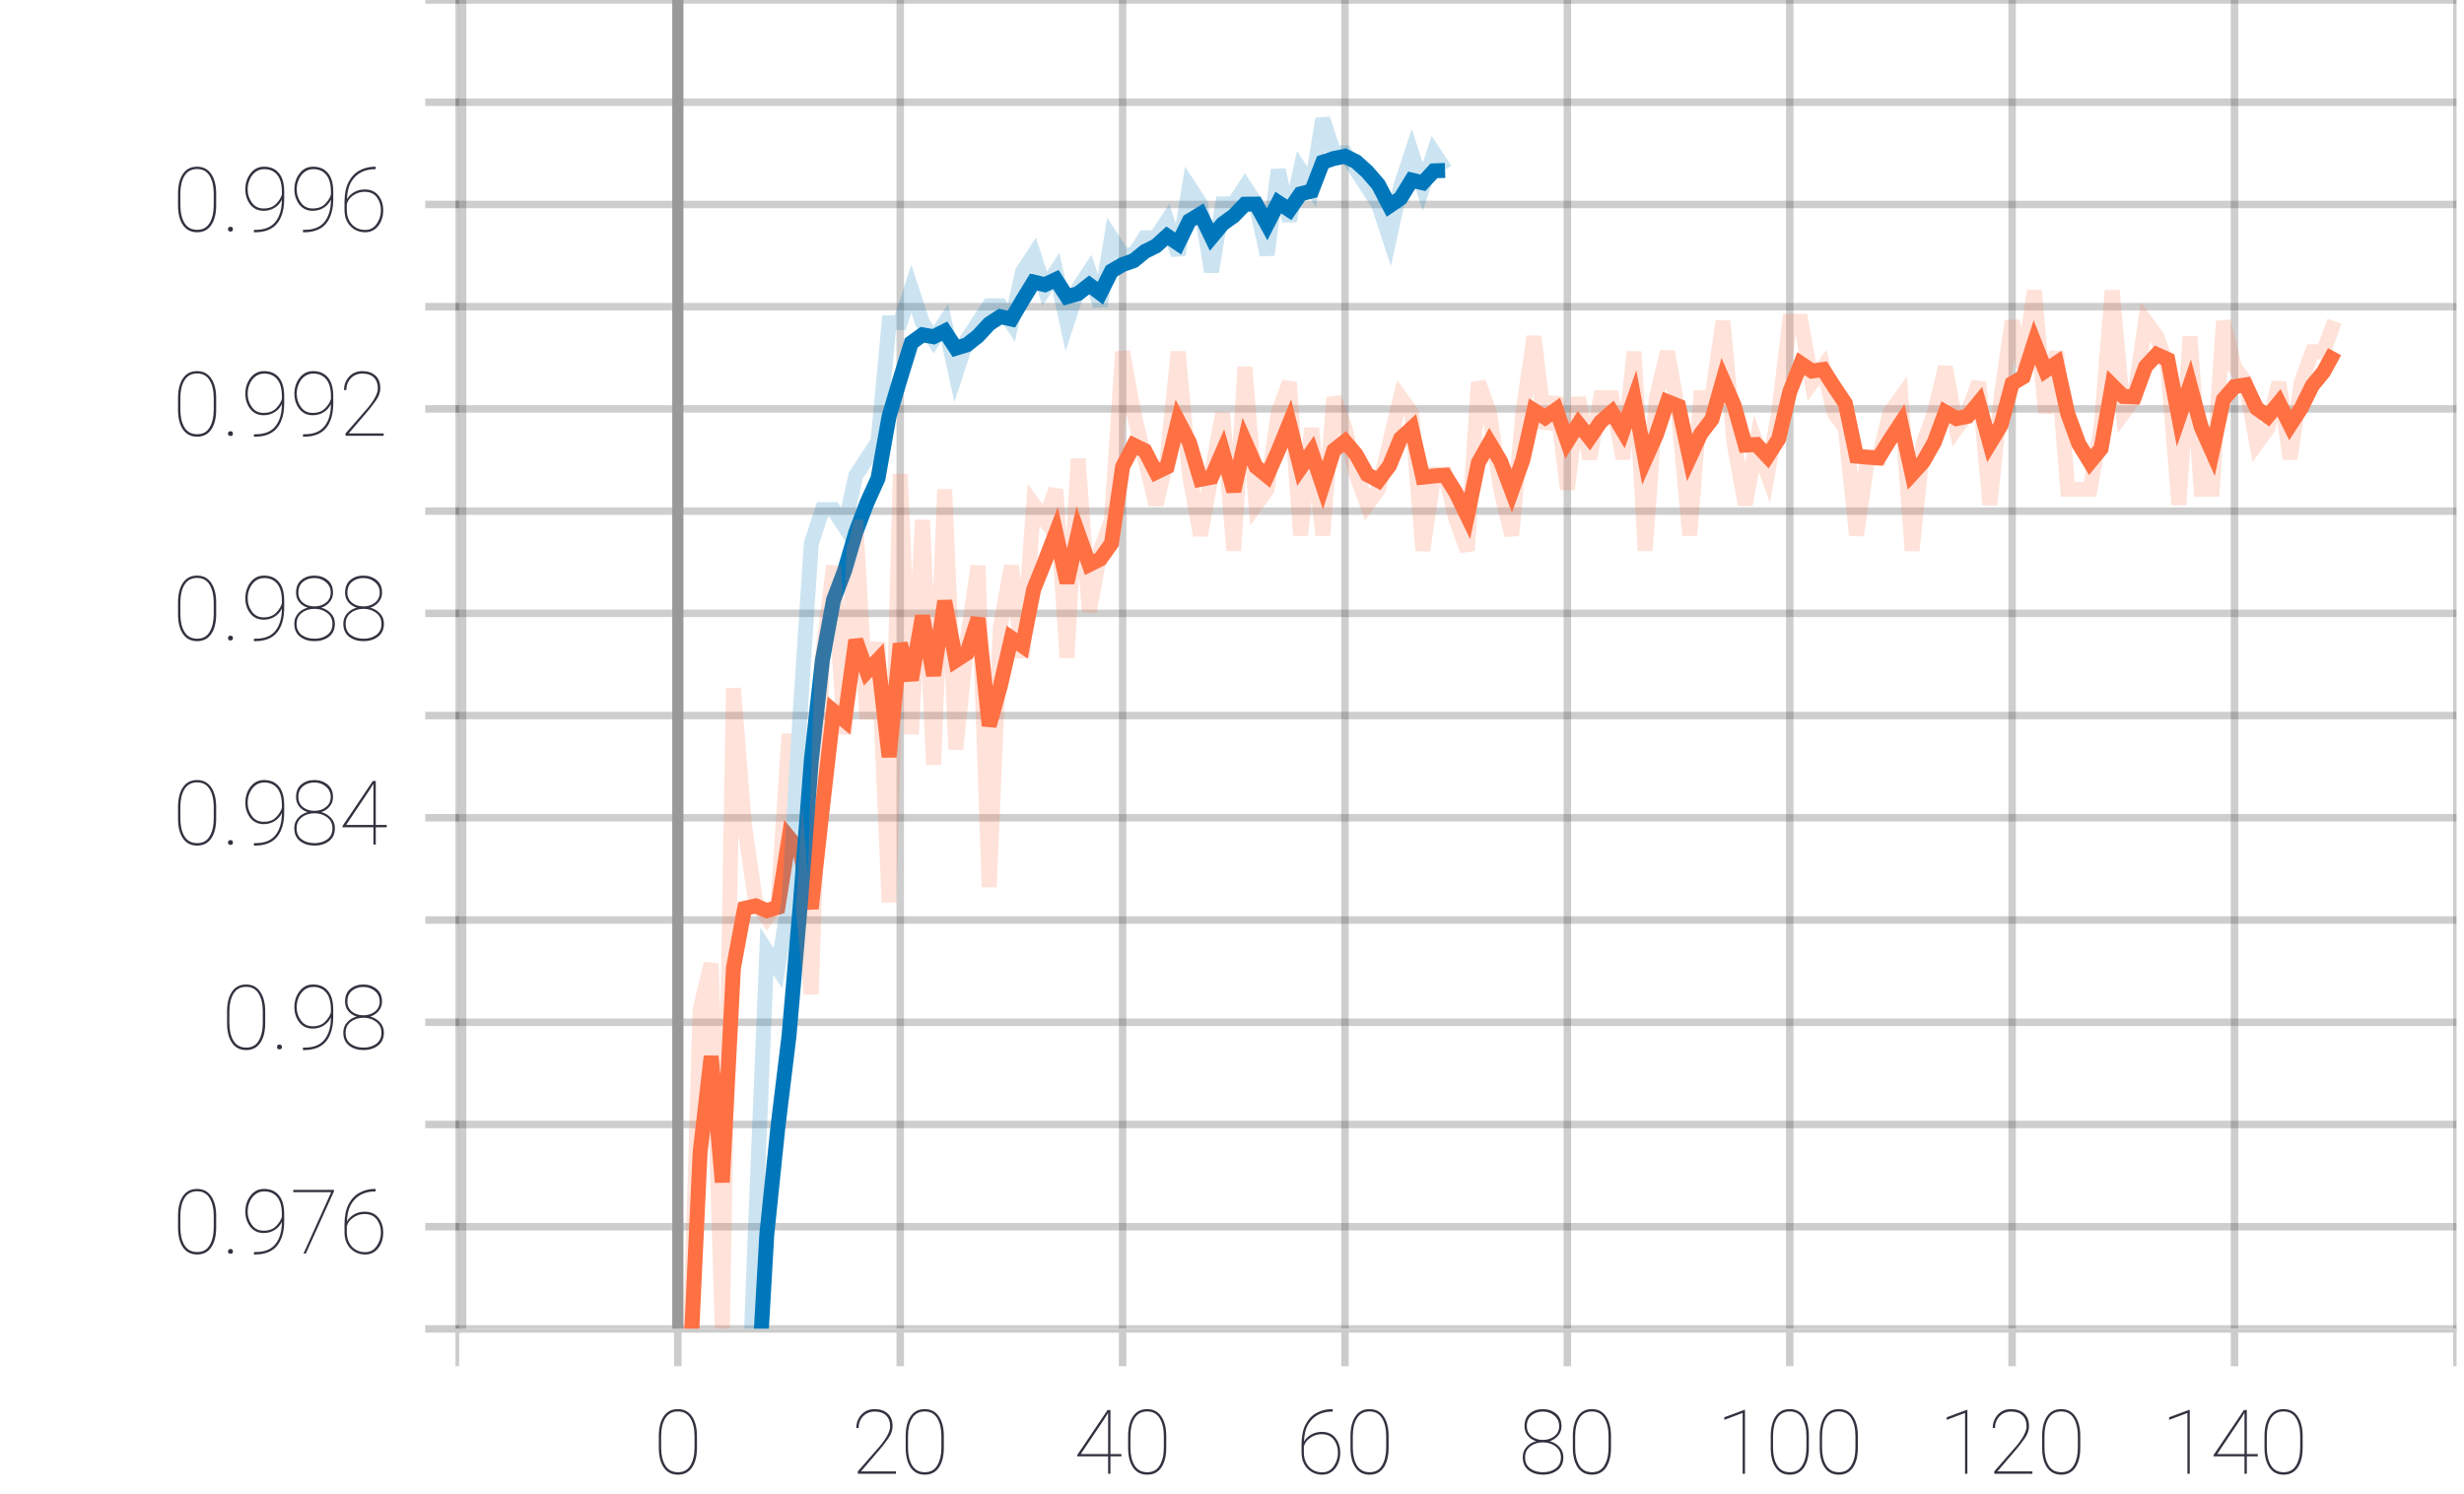
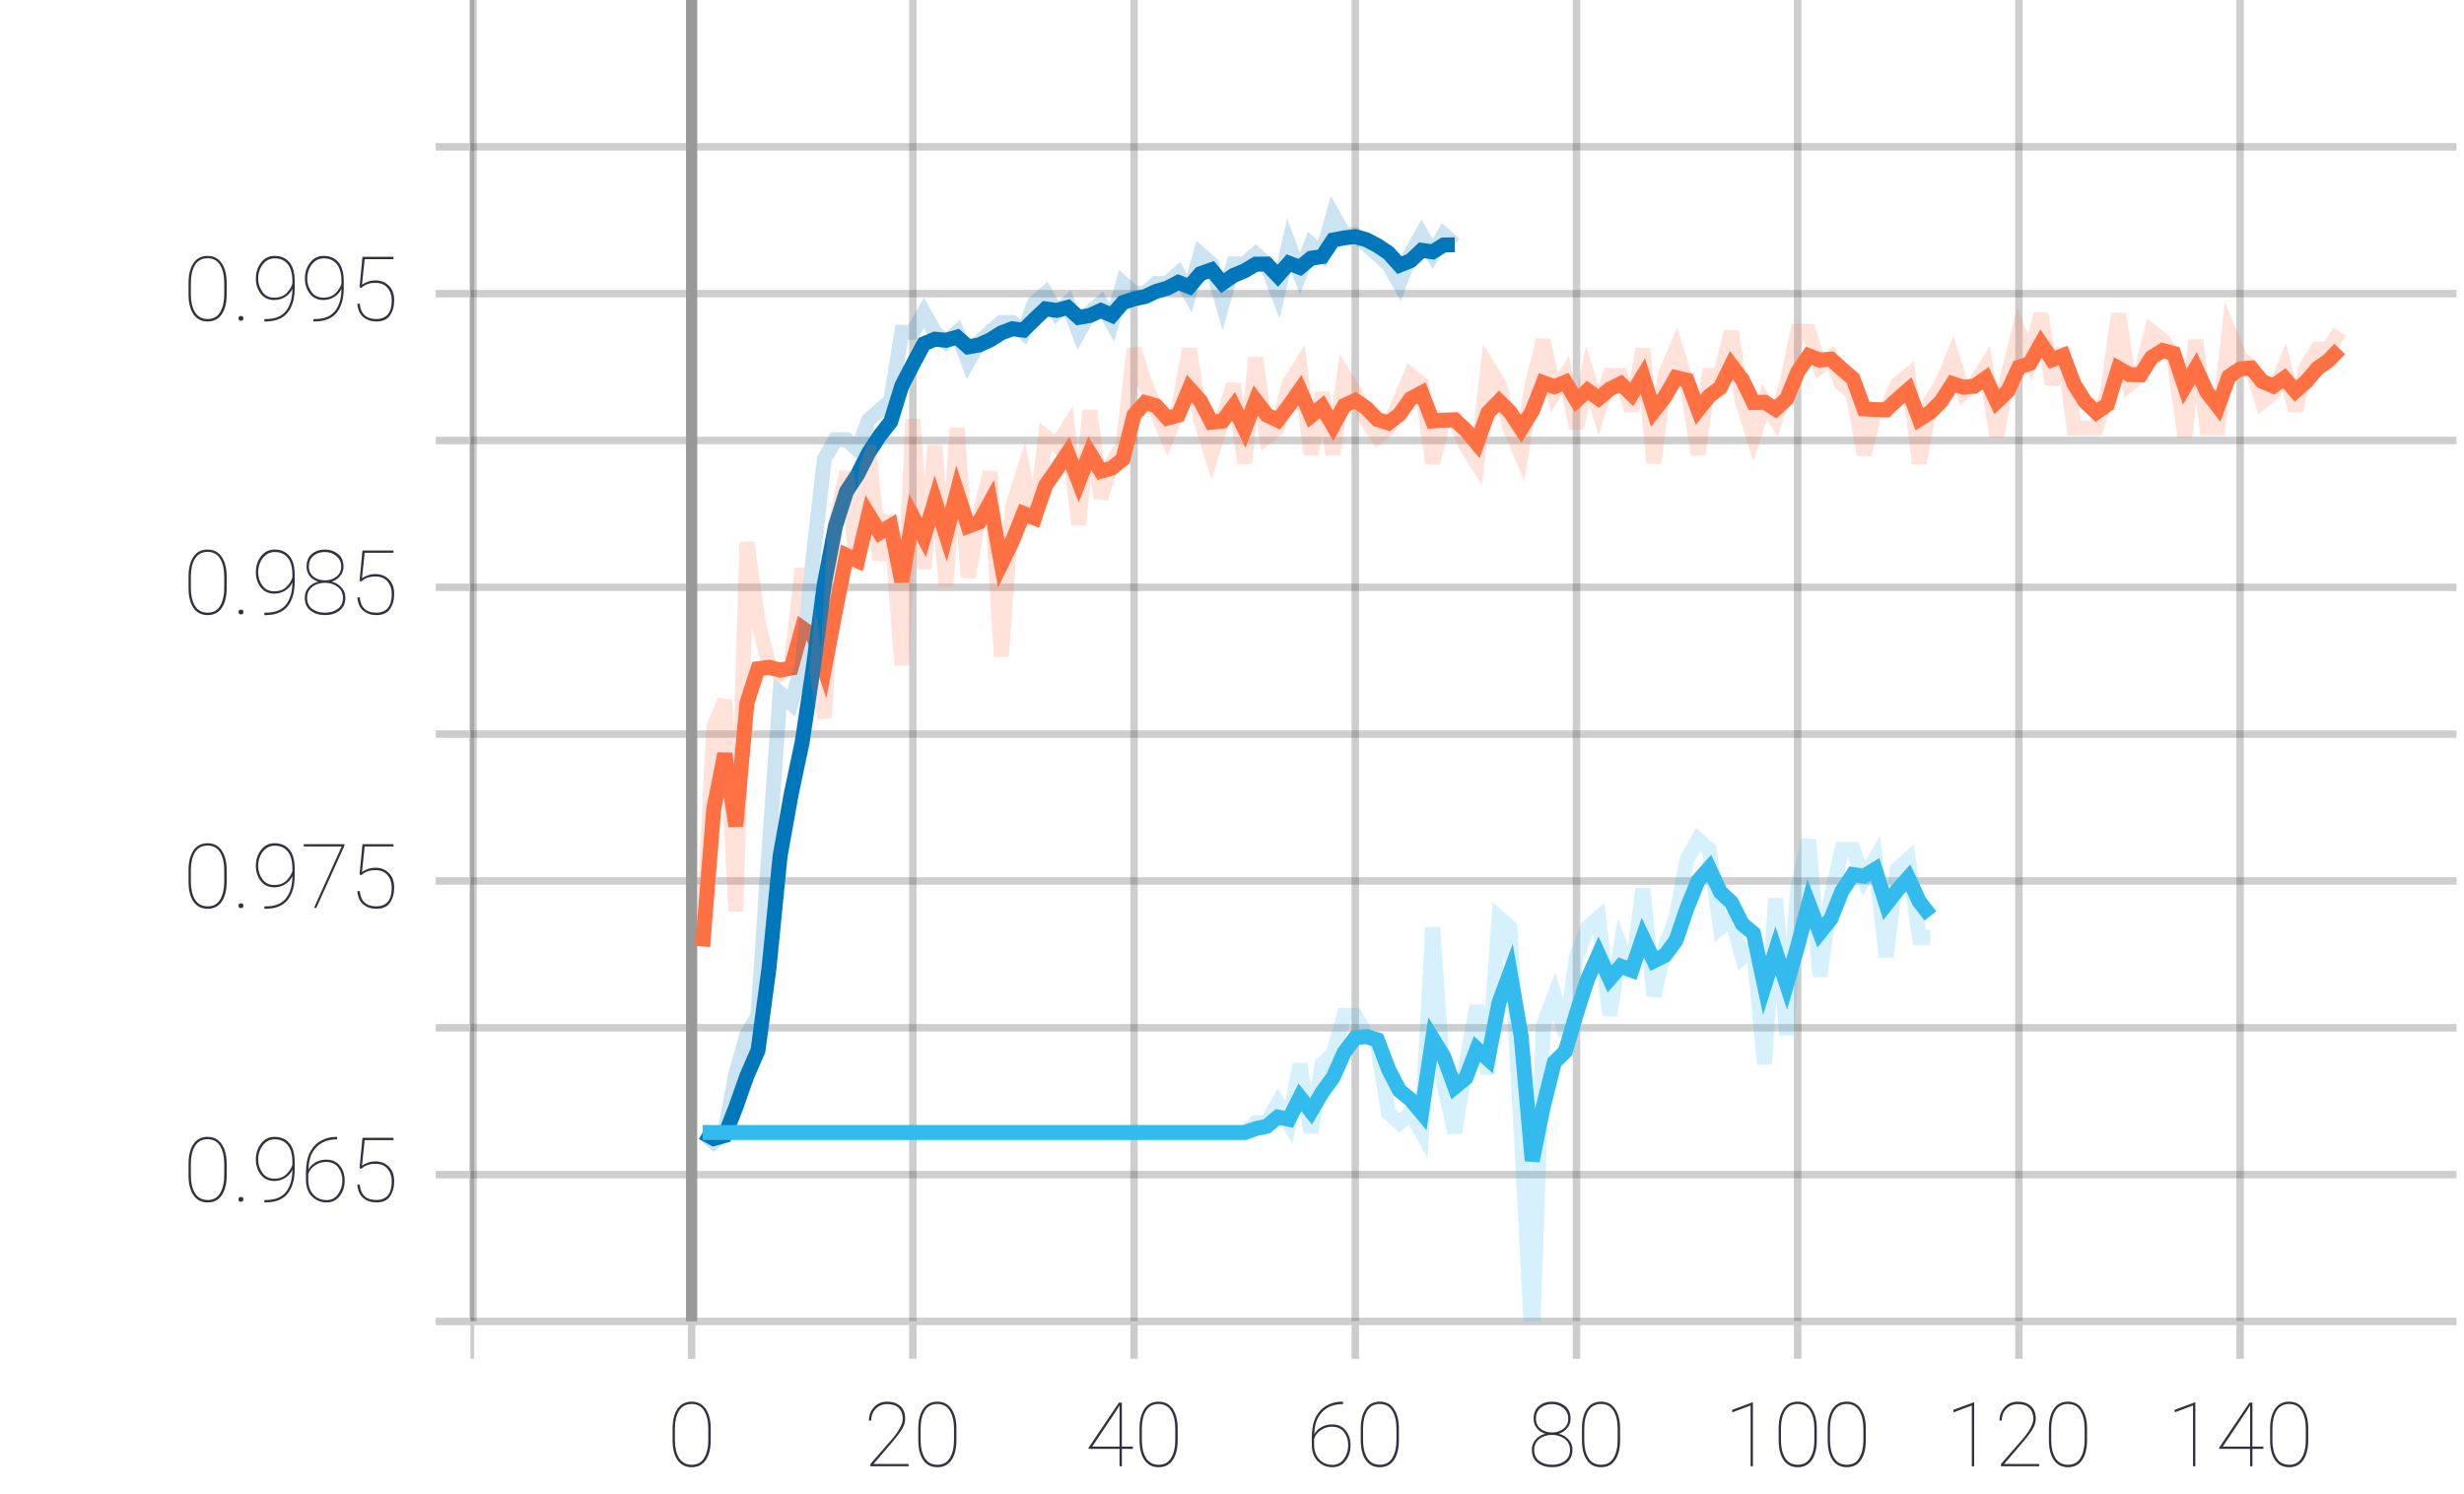
<svg xmlns="http://www.w3.org/2000/svg" viewBox="0 0 330 200">
  <g>
    <g>
      <g>
        <g>
          <g>
-             <line x1="61.953" y1="178" x2="56.953" y2="178" style="visibility: inherit;" fill="rgb(0, 0, 0)" stroke="rgb(204, 204, 204)" stroke-width="1px" />
-             <line x1="61.953" y1="164.308" x2="56.953" y2="164.308" style="visibility: inherit;" fill="rgb(0, 0, 0)" stroke="rgb(204, 204, 204)" stroke-width="1px" />
-             <line x1="61.953" y1="150.615" x2="56.953" y2="150.615" style="visibility: inherit;" fill="rgb(0, 0, 0)" stroke="rgb(204, 204, 204)" stroke-width="1px" />
-             <line x1="61.953" y1="136.923" x2="56.953" y2="136.923" style="visibility: inherit;" fill="rgb(0, 0, 0)" stroke="rgb(204, 204, 204)" stroke-width="1px" />
-             <line x1="61.953" y1="123.231" x2="56.953" y2="123.231" style="visibility: inherit;" fill="rgb(0, 0, 0)" stroke="rgb(204, 204, 204)" stroke-width="1px" />
-             <line x1="61.953" y1="109.538" x2="56.953" y2="109.538" style="visibility: inherit;" fill="rgb(0, 0, 0)" stroke="rgb(204, 204, 204)" stroke-width="1px" />
-             <line x1="61.953" y1="95.846" x2="56.953" y2="95.846" style="visibility: inherit;" fill="rgb(0, 0, 0)" stroke="rgb(204, 204, 204)" stroke-width="1px" />
-             <line x1="61.953" y1="82.154" x2="56.953" y2="82.154" style="visibility: inherit;" fill="rgb(0, 0, 0)" stroke="rgb(204, 204, 204)" stroke-width="1px" />
-             <line x1="61.953" y1="68.462" x2="56.953" y2="68.462" style="visibility: inherit;" fill="rgb(0, 0, 0)" stroke="rgb(204, 204, 204)" stroke-width="1px" />
-             <line x1="61.953" y1="54.769" x2="56.953" y2="54.769" style="visibility: inherit;" fill="rgb(0, 0, 0)" stroke="rgb(204, 204, 204)" stroke-width="1px" />
-             <line x1="61.953" y1="41.077" x2="56.953" y2="41.077" style="visibility: inherit;" fill="rgb(0, 0, 0)" stroke="rgb(204, 204, 204)" stroke-width="1px" />
-             <line x1="61.953" y1="27.385" x2="56.953" y2="27.385" style="visibility: inherit;" fill="rgb(0, 0, 0)" stroke="rgb(204, 204, 204)" stroke-width="1px" />
-             <line x1="61.953" y1="13.692" x2="56.953" y2="13.692" style="visibility: inherit;" fill="rgb(0, 0, 0)" stroke="rgb(204, 204, 204)" stroke-width="1px" />
-             <line x1="61.953" y1="0" x2="56.953" y2="0" style="visibility: inherit;" fill="rgb(0, 0, 0)" stroke="rgb(204, 204, 204)" stroke-width="1px" />
+             <line x1="63.359" y1="177" x2="58.359" y2="177" style="visibility: inherit;" fill="rgb(0, 0, 0)" stroke="rgb(204, 204, 204)" stroke-width="1px" />
+             <line x1="63.359" y1="157.333" x2="58.359" y2="157.333" style="visibility: inherit;" fill="rgb(0, 0, 0)" stroke="rgb(204, 204, 204)" stroke-width="1px" />
+             <line x1="63.359" y1="137.667" x2="58.359" y2="137.667" style="visibility: inherit;" fill="rgb(0, 0, 0)" stroke="rgb(204, 204, 204)" stroke-width="1px" />
+             <line x1="63.359" y1="118" x2="58.359" y2="118" style="visibility: inherit;" fill="rgb(0, 0, 0)" stroke="rgb(204, 204, 204)" stroke-width="1px" />
+             <line x1="63.359" y1="98.333" x2="58.359" y2="98.333" style="visibility: inherit;" fill="rgb(0, 0, 0)" stroke="rgb(204, 204, 204)" stroke-width="1px" />
+             <line x1="63.359" y1="78.667" x2="58.359" y2="78.667" style="visibility: inherit;" fill="rgb(0, 0, 0)" stroke="rgb(204, 204, 204)" stroke-width="1px" />
+             <line x1="63.359" y1="59" x2="58.359" y2="59" style="visibility: inherit;" fill="rgb(0, 0, 0)" stroke="rgb(204, 204, 204)" stroke-width="1px" />
+             <line x1="63.359" y1="39.333" x2="58.359" y2="39.333" style="visibility: inherit;" fill="rgb(0, 0, 0)" stroke="rgb(204, 204, 204)" stroke-width="1px" />
+             <line x1="63.359" y1="19.667" x2="58.359" y2="19.667" style="visibility: inherit;" fill="rgb(0, 0, 0)" stroke="rgb(204, 204, 204)" stroke-width="1px" />
          </g>
-           <g transform="translate(51.95312, 0)">
-             <text x="0" y="178" dx="0em" dy="0.3em" style="text-anchor: end; visibility: hidden; font-family: Roboto, sans-serif; font-size: 12px; font-weight: 200;" fill="rgb(50, 49, 63)" stroke="none" stroke-width="1px">0.974</text>
-             <text x="0" y="164.308" dx="0em" dy="0.3em" style="text-anchor: end; visibility: inherit; font-family: Roboto, sans-serif; font-size: 12px; font-weight: 200;" fill="rgb(50, 49, 63)" stroke="none" stroke-width="1px">0.976</text>
-             <text x="0" y="150.615" dx="0em" dy="0.3em" style="text-anchor: end; visibility: hidden; font-family: Roboto, sans-serif; font-size: 12px; font-weight: 200;" fill="rgb(50, 49, 63)" stroke="none" stroke-width="1px">0.978</text>
-             <text x="0" y="136.923" dx="0em" dy="0.3em" style="text-anchor: end; visibility: inherit; font-family: Roboto, sans-serif; font-size: 12px; font-weight: 200;" fill="rgb(50, 49, 63)" stroke="none" stroke-width="1px">0.98</text>
-             <text x="0" y="123.231" dx="0em" dy="0.3em" style="text-anchor: end; visibility: hidden; font-family: Roboto, sans-serif; font-size: 12px; font-weight: 200;" fill="rgb(50, 49, 63)" stroke="none" stroke-width="1px">0.982</text>
-             <text x="0" y="109.538" dx="0em" dy="0.3em" style="text-anchor: end; visibility: inherit; font-family: Roboto, sans-serif; font-size: 12px; font-weight: 200;" fill="rgb(50, 49, 63)" stroke="none" stroke-width="1px">0.984</text>
-             <text x="0" y="95.846" dx="0em" dy="0.3em" style="text-anchor: end; visibility: hidden; font-family: Roboto, sans-serif; font-size: 12px; font-weight: 200;" fill="rgb(50, 49, 63)" stroke="none" stroke-width="1px">0.986</text>
-             <text x="0" y="82.154" dx="0em" dy="0.3em" style="text-anchor: end; visibility: inherit; font-family: Roboto, sans-serif; font-size: 12px; font-weight: 200;" fill="rgb(50, 49, 63)" stroke="none" stroke-width="1px">0.988</text>
-             <text x="0" y="68.462" dx="0em" dy="0.3em" style="text-anchor: end; visibility: hidden; font-family: Roboto, sans-serif; font-size: 12px; font-weight: 200;" fill="rgb(50, 49, 63)" stroke="none" stroke-width="1px">0.99</text>
-             <text x="0" y="54.769" dx="0em" dy="0.3em" style="text-anchor: end; visibility: inherit; font-family: Roboto, sans-serif; font-size: 12px; font-weight: 200;" fill="rgb(50, 49, 63)" stroke="none" stroke-width="1px">0.992</text>
-             <text x="0" y="41.077" dx="0em" dy="0.3em" style="text-anchor: end; visibility: hidden; font-family: Roboto, sans-serif; font-size: 12px; font-weight: 200;" fill="rgb(50, 49, 63)" stroke="none" stroke-width="1px">0.994</text>
-             <text x="0" y="27.385" dx="0em" dy="0.3em" style="text-anchor: end; visibility: inherit; font-family: Roboto, sans-serif; font-size: 12px; font-weight: 200;" fill="rgb(50, 49, 63)" stroke="none" stroke-width="1px">0.996</text>
-             <text x="0" y="13.692" dx="0em" dy="0.3em" style="text-anchor: end; visibility: hidden; font-family: Roboto, sans-serif; font-size: 12px; font-weight: 200;" fill="rgb(50, 49, 63)" stroke="none" stroke-width="1px">0.998</text>
-             <text x="0" y="0" dx="0em" dy="0.3em" style="text-anchor: end; visibility: hidden; font-family: Roboto, sans-serif; font-size: 12px; font-weight: 200;" fill="rgb(50, 49, 63)" stroke="none" stroke-width="1px">1</text>
+           <g transform="translate(53.35938, 0)">
+             <text x="0" y="177" dx="0em" dy="0.3em" style="text-anchor: end; visibility: hidden; font-family: Roboto, sans-serif; font-size: 12px; font-weight: 200;" fill="rgb(50, 49, 63)" stroke="none" stroke-width="1px">0.96</text>
+             <text x="0" y="157.333" dx="0em" dy="0.3em" style="text-anchor: end; visibility: inherit; font-family: Roboto, sans-serif; font-size: 12px; font-weight: 200;" fill="rgb(50, 49, 63)" stroke="none" stroke-width="1px">0.965</text>
+             <text x="0" y="137.667" dx="0em" dy="0.3em" style="text-anchor: end; visibility: hidden; font-family: Roboto, sans-serif; font-size: 12px; font-weight: 200;" fill="rgb(50, 49, 63)" stroke="none" stroke-width="1px">0.97</text>
+             <text x="0" y="118" dx="0em" dy="0.3em" style="text-anchor: end; visibility: inherit; font-family: Roboto, sans-serif; font-size: 12px; font-weight: 200;" fill="rgb(50, 49, 63)" stroke="none" stroke-width="1px">0.975</text>
+             <text x="0" y="98.333" dx="0em" dy="0.3em" style="text-anchor: end; visibility: hidden; font-family: Roboto, sans-serif; font-size: 12px; font-weight: 200;" fill="rgb(50, 49, 63)" stroke="none" stroke-width="1px">0.98</text>
+             <text x="0" y="78.667" dx="0em" dy="0.3em" style="text-anchor: end; visibility: inherit; font-family: Roboto, sans-serif; font-size: 12px; font-weight: 200;" fill="rgb(50, 49, 63)" stroke="none" stroke-width="1px">0.985</text>
+             <text x="0" y="59" dx="0em" dy="0.3em" style="text-anchor: end; visibility: hidden; font-family: Roboto, sans-serif; font-size: 12px; font-weight: 200;" fill="rgb(50, 49, 63)" stroke="none" stroke-width="1px">0.99</text>
+             <text x="0" y="39.333" dx="0em" dy="0.3em" style="text-anchor: end; visibility: inherit; font-family: Roboto, sans-serif; font-size: 12px; font-weight: 200;" fill="rgb(50, 49, 63)" stroke="none" stroke-width="1px">0.995</text>
+             <text x="0" y="19.667" dx="0em" dy="0.3em" style="text-anchor: end; visibility: hidden; font-family: Roboto, sans-serif; font-size: 12px; font-weight: 200;" fill="rgb(50, 49, 63)" stroke="none" stroke-width="1px">1</text>
          </g>
-           <line x1="61.953" y1="0" x2="61.953" y2="178" fill="rgb(0, 0, 0)" stroke="rgb(204, 204, 204)" stroke-width="1px" />
+           <line x1="63.359" y1="0" x2="63.359" y2="177" fill="rgb(0, 0, 0)" stroke="rgb(204, 204, 204)" stroke-width="1px" />
        </g>
      </g>
-       <g transform="translate(61, 0)" clip-path="url(#clip_0)">
+       <g transform="translate(63, 0)" clip-path="url(#clip_0)">
        <clipPath id="clip_0">
-           <rect width="268" height="178" />
+           <rect width="266" height="177" />
        </clipPath>
        <g>
          <g>
            <g>
-               <line x1="0" y1="0" x2="0" y2="178" fill="rgb(0, 0, 0)" stroke="rgb(60, 60, 60)" stroke-width="1px" opacity="0.25" />
-               <line x1="29.783" y1="0" x2="29.783" y2="178" fill="rgb(0, 0, 0)" stroke="rgb(60, 60, 60)" stroke-width="1px" opacity="0.25" />
-               <line x1="59.566" y1="0" x2="59.566" y2="178" fill="rgb(0, 0, 0)" stroke="rgb(60, 60, 60)" stroke-width="1px" opacity="0.25" />
-               <line x1="89.349" y1="0" x2="89.349" y2="178" fill="rgb(0, 0, 0)" stroke="rgb(60, 60, 60)" stroke-width="1px" opacity="0.25" />
-               <line x1="119.132" y1="0" x2="119.132" y2="178" fill="rgb(0, 0, 0)" stroke="rgb(60, 60, 60)" stroke-width="1px" opacity="0.25" />
-               <line x1="148.915" y1="0" x2="148.915" y2="178" fill="rgb(0, 0, 0)" stroke="rgb(60, 60, 60)" stroke-width="1px" opacity="0.25" />
-               <line x1="178.698" y1="0" x2="178.698" y2="178" fill="rgb(0, 0, 0)" stroke="rgb(60, 60, 60)" stroke-width="1px" opacity="0.25" />
-               <line x1="208.481" y1="0" x2="208.481" y2="178" fill="rgb(0, 0, 0)" stroke="rgb(60, 60, 60)" stroke-width="1px" opacity="0.25" />
-               <line x1="238.264" y1="0" x2="238.264" y2="178" fill="rgb(0, 0, 0)" stroke="rgb(60, 60, 60)" stroke-width="1px" opacity="0.25" />
-               <line x1="268.047" y1="0" x2="268.047" y2="178" fill="rgb(0, 0, 0)" stroke="rgb(60, 60, 60)" stroke-width="1px" opacity="0.25" />
+               <line x1="0" y1="0" x2="0" y2="177" fill="rgb(0, 0, 0)" stroke="rgb(60, 60, 60)" stroke-width="1px" opacity="0.25" />
+               <line x1="29.627" y1="0" x2="29.627" y2="177" fill="rgb(0, 0, 0)" stroke="rgb(60, 60, 60)" stroke-width="1px" opacity="0.25" />
+               <line x1="59.253" y1="0" x2="59.253" y2="177" fill="rgb(0, 0, 0)" stroke="rgb(60, 60, 60)" stroke-width="1px" opacity="0.25" />
+               <line x1="88.88" y1="0" x2="88.88" y2="177" fill="rgb(0, 0, 0)" stroke="rgb(60, 60, 60)" stroke-width="1px" opacity="0.25" />
+               <line x1="118.507" y1="0" x2="118.507" y2="177" fill="rgb(0, 0, 0)" stroke="rgb(60, 60, 60)" stroke-width="1px" opacity="0.25" />
+               <line x1="148.134" y1="0" x2="148.134" y2="177" fill="rgb(0, 0, 0)" stroke="rgb(60, 60, 60)" stroke-width="1px" opacity="0.25" />
+               <line x1="177.76" y1="0" x2="177.76" y2="177" fill="rgb(0, 0, 0)" stroke="rgb(60, 60, 60)" stroke-width="1px" opacity="0.25" />
+               <line x1="207.387" y1="0" x2="207.387" y2="177" fill="rgb(0, 0, 0)" stroke="rgb(60, 60, 60)" stroke-width="1px" opacity="0.25" />
+               <line x1="237.014" y1="0" x2="237.014" y2="177" fill="rgb(0, 0, 0)" stroke="rgb(60, 60, 60)" stroke-width="1px" opacity="0.25" />
+               <line x1="266.641" y1="0" x2="266.641" y2="177" fill="rgb(0, 0, 0)" stroke="rgb(60, 60, 60)" stroke-width="1px" opacity="0.25" />
            </g>
            <g>
-               <line x1="0" y1="178" x2="268.047" y2="178" fill="rgb(0, 0, 0)" stroke="rgb(60, 60, 60)" stroke-width="1px" opacity="0.25" />
-               <line x1="0" y1="164.308" x2="268.047" y2="164.308" fill="rgb(0, 0, 0)" stroke="rgb(60, 60, 60)" stroke-width="1px" opacity="0.25" />
-               <line x1="0" y1="150.615" x2="268.047" y2="150.615" fill="rgb(0, 0, 0)" stroke="rgb(60, 60, 60)" stroke-width="1px" opacity="0.25" />
-               <line x1="0" y1="136.923" x2="268.047" y2="136.923" fill="rgb(0, 0, 0)" stroke="rgb(60, 60, 60)" stroke-width="1px" opacity="0.25" />
-               <line x1="0" y1="123.231" x2="268.047" y2="123.231" fill="rgb(0, 0, 0)" stroke="rgb(60, 60, 60)" stroke-width="1px" opacity="0.25" />
-               <line x1="0" y1="109.538" x2="268.047" y2="109.538" fill="rgb(0, 0, 0)" stroke="rgb(60, 60, 60)" stroke-width="1px" opacity="0.25" />
-               <line x1="0" y1="95.846" x2="268.047" y2="95.846" fill="rgb(0, 0, 0)" stroke="rgb(60, 60, 60)" stroke-width="1px" opacity="0.25" />
-               <line x1="0" y1="82.154" x2="268.047" y2="82.154" fill="rgb(0, 0, 0)" stroke="rgb(60, 60, 60)" stroke-width="1px" opacity="0.25" />
-               <line x1="0" y1="68.462" x2="268.047" y2="68.462" fill="rgb(0, 0, 0)" stroke="rgb(60, 60, 60)" stroke-width="1px" opacity="0.25" />
-               <line x1="0" y1="54.769" x2="268.047" y2="54.769" fill="rgb(0, 0, 0)" stroke="rgb(60, 60, 60)" stroke-width="1px" opacity="0.25" />
-               <line x1="0" y1="41.077" x2="268.047" y2="41.077" fill="rgb(0, 0, 0)" stroke="rgb(60, 60, 60)" stroke-width="1px" opacity="0.25" />
-               <line x1="0" y1="27.385" x2="268.047" y2="27.385" fill="rgb(0, 0, 0)" stroke="rgb(60, 60, 60)" stroke-width="1px" opacity="0.25" />
-               <line x1="0" y1="13.692" x2="268.047" y2="13.692" fill="rgb(0, 0, 0)" stroke="rgb(60, 60, 60)" stroke-width="1px" opacity="0.25" />
-               <line x1="0" y1="0" x2="268.047" y2="0" fill="rgb(0, 0, 0)" stroke="rgb(60, 60, 60)" stroke-width="1px" opacity="0.25" />
+               <line x1="0" y1="177" x2="266.641" y2="177" fill="rgb(0, 0, 0)" stroke="rgb(60, 60, 60)" stroke-width="1px" opacity="0.25" />
+               <line x1="0" y1="157.333" x2="266.641" y2="157.333" fill="rgb(0, 0, 0)" stroke="rgb(60, 60, 60)" stroke-width="1px" opacity="0.25" />
+               <line x1="0" y1="137.667" x2="266.641" y2="137.667" fill="rgb(0, 0, 0)" stroke="rgb(60, 60, 60)" stroke-width="1px" opacity="0.25" />
+               <line x1="0" y1="118" x2="266.641" y2="118" fill="rgb(0, 0, 0)" stroke="rgb(60, 60, 60)" stroke-width="1px" opacity="0.25" />
+               <line x1="0" y1="98.333" x2="266.641" y2="98.333" fill="rgb(0, 0, 0)" stroke="rgb(60, 60, 60)" stroke-width="1px" opacity="0.25" />
+               <line x1="0" y1="78.667" x2="266.641" y2="78.667" fill="rgb(0, 0, 0)" stroke="rgb(60, 60, 60)" stroke-width="1px" opacity="0.25" />
+               <line x1="0" y1="59" x2="266.641" y2="59" fill="rgb(0, 0, 0)" stroke="rgb(60, 60, 60)" stroke-width="1px" opacity="0.25" />
+               <line x1="0" y1="39.333" x2="266.641" y2="39.333" fill="rgb(0, 0, 0)" stroke="rgb(60, 60, 60)" stroke-width="1px" opacity="0.25" />
+               <line x1="0" y1="19.667" x2="266.641" y2="19.667" fill="rgb(0, 0, 0)" stroke="rgb(60, 60, 60)" stroke-width="1px" opacity="0.25" />
            </g>
          </g>
        </g>
        <g>
          <g>
-             <line x1="0" y1="6846.154" x2="268.047" y2="6846.154" fill="rgb(0, 0, 0)" stroke="rgb(153, 153, 153)" stroke-width="1.5px" />
+             <line x1="0" y1="3953" x2="266.641" y2="3953" fill="rgb(0, 0, 0)" stroke="rgb(153, 153, 153)" stroke-width="1.5px" />
          </g>
        </g>
        <g>
          <g>
-             <line x1="29.783" y1="0" x2="29.783" y2="178" fill="rgb(0, 0, 0)" stroke="rgb(153, 153, 153)" stroke-width="1.5px" />
+             <line x1="29.627" y1="0" x2="29.627" y2="177" fill="rgb(0, 0, 0)" stroke="rgb(153, 153, 153)" stroke-width="1.5px" />
          </g>
        </g>
        <g>
          <g>
            <g>
              <g>
                <g>
-                   <path stroke="rgb(255, 112, 67)" stroke-width="2px" d="M31.272,186.415L32.761,154.407L34.25,141.473L35.74,158.361L37.229,129.658L38.718,121.67L40.207,121.338L41.696,121.978L43.185,121.527L44.674,112.192L46.164,114.028L47.653,121.695L49.142,108.234L50.631,95.248L52.12,96.481L53.609,85.745L55.099,89.96L56.588,88.391L58.077,101.381L59.566,86.229L61.055,91.069L62.544,82.501L64.033,90.471L65.523,80.504L67.012,88.453L68.501,87.487L69.99,82.81L71.479,97.212L72.968,91.923L74.457,85.472L75.947,86.518L77.436,78.951L78.925,75.231L80.414,71.359L81.903,78.05L83.392,71.412L84.882,75.624L86.371,74.873L87.86,72.784L89.349,62.517L90.838,59.634L92.327,60.363L93.816,63.258L95.306,62.537L96.795,56.369L98.284,59.223L99.773,64.213L101.262,63.929L102.751,60.482L104.24,65.788L105.73,59.138L107.219,62.524L108.708,63.735L110.197,60.365L111.686,56.704L113.175,62.702L114.664,60.565L116.154,65.018L117.643,60.315L119.132,59.133L120.621,60.881L122.11,63.569L123.599,64.363L125.089,62.38L126.578,58.733L128.067,57.364L129.556,63.917L131.045,63.752L132.534,63.653L134.023,66.051L135.513,69.13L137.002,61.963L138.491,59.302L139.98,61.802L141.469,65.761L142.958,61.58L144.447,54.975L145.937,55.928L147.426,54.862L148.915,59.138L150.404,56.788L151.893,58.655L153.382,56.497L154.872,55.203L156.361,57.704L157.85,53.469L159.339,61.58L160.828,58.253L162.317,53.798L163.806,54.403L165.296,61.321L166.785,58.097L168.274,56.163L169.763,50.905L171.252,54.306L172.741,59.624L174.23,59.537L175.72,61.124L177.209,58.798L178.698,52.487L180.187,48.699L181.676,49.705L183.165,49.489L184.655,51.817L186.144,54.034L187.633,61.1L189.122,61.242L190.611,61.327L192.1,58.92L193.589,56.657L195.079,63.493L196.568,61.858L198.057,59.239L199.546,55.209L201.035,56.069L202.524,55.765L204.013,53.944L205.503,59.407L206.992,56.949L208.481,51.377L209.97,50.492L211.459,45.864L212.948,49.642L214.438,48.632L215.927,55.4L217.416,59.461L218.905,61.898L220.394,60.082L221.883,51.618L223.372,53.095L224.862,53.162L226.351,49.104L227.84,47.49L229.329,48.16L230.818,55.936L232.307,51.589L233.796,57.174L235.286,60.526L236.775,53.523L238.264,51.78L239.753,51.553L241.242,54.695L242.731,55.76L244.22,53.941L245.71,56.947L247.199,54.653L248.688,51.638L250.177,49.83L251.666,47.105" style="fill: none;" fill="none" />
+                   <path stroke="rgb(255, 112, 67)" stroke-width="2px" d="M31.108,126.768L32.589,108.378L34.071,100.948L35.552,110.65L37.033,94.159L38.515,89.57L39.996,89.379L41.477,89.747L42.959,89.488L44.44,84.124L45.921,85.179L47.403,89.584L48.884,81.85L50.365,74.39L51.847,75.098L53.328,68.93L54.809,71.352L56.291,70.45L57.772,77.913L59.253,69.208L60.735,71.989L62.216,67.066L63.697,71.645L65.179,65.919L66.66,70.486L68.141,69.931L69.623,67.244L71.104,75.518L72.586,72.479L74.067,68.773L75.548,69.374L77.03,65.027L78.511,62.889L79.992,60.665L81.474,64.509L82.955,60.695L84.436,63.115L85.918,62.684L87.399,61.483L88.88,55.584L90.362,53.928L91.843,54.347L93.324,56.01L94.806,55.596L96.287,52.052L97.768,53.692L99.25,56.559L100.731,56.396L102.212,54.415L103.694,57.464L105.175,53.644L106.656,55.588L108.138,56.285L109.619,54.348L111.1,52.245L112.582,55.691L114.063,54.463L115.544,57.022L117.026,54.32L118.507,53.64L119.988,54.645L121.47,56.189L122.951,56.645L124.432,55.506L125.914,53.411L127.395,52.624L128.876,56.389L130.358,56.294L131.839,56.237L133.32,57.615L134.802,59.384L136.283,55.266L137.764,53.737L139.246,55.174L140.727,57.448L142.208,55.047L143.69,51.252L145.171,51.799L146.652,51.186L148.134,53.643L149.615,52.293L151.096,53.366L152.578,52.126L154.059,51.383L155.54,52.819L157.022,50.386L158.503,55.046L159.984,53.135L161.466,50.575L162.947,50.923L164.428,54.898L165.91,53.045L167.391,51.934L168.872,48.913L170.354,50.867L171.835,53.923L173.316,53.873L174.798,54.784L176.279,53.448L177.76,49.822L179.242,47.646L180.723,48.224L182.204,48.1L183.686,49.437L185.167,50.711L186.648,54.77L188.13,54.852L189.611,54.901L191.092,53.518L192.574,52.218L194.055,56.145L195.536,55.206L197.018,53.701L198.499,51.386L199.98,51.88L201.462,51.706L202.943,50.659L204.424,53.798L205.906,52.386L207.387,49.184L208.868,48.676L210.35,46.017L211.831,48.188L213.312,47.607L214.794,51.496L216.275,53.829L217.757,55.229L219.238,54.186L220.719,49.323L222.201,50.171L223.682,50.21L225.163,47.879L226.645,46.951L228.126,47.336L229.607,51.804L231.089,49.306L232.57,52.515L234.051,54.441L235.533,50.417L237.014,49.416L238.495,49.286L239.977,51.09L241.458,51.703L242.939,50.658L244.421,52.385L245.902,51.067L247.383,49.335L248.865,48.295L250.346,46.73" style="fill: none;" fill="none" />
                </g>
                <g>
-                   <path stroke="rgb(0, 119, 187)" stroke-width="2px" d="M40.207,191.392L41.696,165.363L43.185,150.948L44.674,138.73L46.164,121.399L47.653,101.92L49.142,88.437L50.631,80.358L52.12,76.426L53.609,71.337L55.099,67.374L56.588,64.086L58.077,55.743L59.566,50.737L61.055,45.914L62.544,44.84L64.033,45.106L65.523,44.355L67.012,46.635L68.501,46.183L69.99,45.002L71.479,43.383L72.968,42.411L74.457,42.738L75.947,40.204L77.436,37.774L78.925,38.136L80.414,37.443L81.903,39.758L83.392,39.326L84.882,38.157L86.371,39.276L87.86,36.307L89.349,35.435L90.838,34.913L92.327,33.689L93.816,32.954L95.306,31.604L96.795,32.614L98.284,29.579L99.773,28.669L101.262,31.763L102.751,29.979L104.24,28.908L105.73,27.356L107.219,27.335L108.708,30.052L110.197,27.132L111.686,28.111L113.175,25.967L114.664,25.591L116.154,21.725L117.643,21.226L119.132,20.926L120.621,21.657L122.11,23.005L123.599,24.724L125.089,27.576L126.578,26.556L128.067,24.125L129.556,24.486L131.045,22.882L132.534,22.83" style="fill: none;" fill="none" />
+                   <path stroke="rgb(0, 119, 187)" stroke-width="2px" d="M31.108,151.693L32.589,152.51L34.071,152.093L35.552,148.305L37.033,144.105L38.515,140.707L39.996,129.628L41.477,114.673L42.959,106.391L44.44,99.371L45.921,89.414L47.403,78.223L48.884,70.476L50.365,65.835L51.847,63.576L53.328,60.652L54.809,58.375L56.291,56.486L57.772,51.693L59.253,48.817L60.735,46.046L62.216,45.429L63.697,45.581L65.179,45.15L66.66,46.46L68.141,46.2L69.623,45.521L71.104,44.591L72.586,44.033L74.067,44.221L75.548,42.765L77.03,41.369L78.511,41.577L79.992,41.179L81.474,42.509L82.955,42.261L84.436,41.589L85.918,42.232L87.399,40.526L88.88,40.025L90.362,39.725L91.843,39.022L93.324,38.6L94.806,37.824L96.287,38.404L97.768,36.661L99.25,36.138L100.731,37.915L102.212,36.89L103.694,36.275L105.175,35.383L106.656,35.371L108.138,36.933L109.619,35.255L111.1,35.817L112.582,34.586L114.063,34.37L115.544,32.149L117.026,31.862L118.507,31.69L119.988,32.109L121.47,32.884L122.951,33.871L124.432,35.51L125.914,34.924L127.395,33.527L128.876,33.734L130.358,32.813L131.839,32.783" style="fill: none;" fill="none" />
+                 </g>
+                 <g>
+                   <path stroke="rgb(51, 187, 238)" stroke-width="2px" d="M31.108,151.693L32.589,151.693L34.071,151.693L35.552,151.693L37.033,151.693L38.515,151.693L39.996,151.693L41.477,151.693L42.959,151.693L44.44,151.693L45.921,151.693L47.403,151.693L48.884,151.693L50.365,151.693L51.847,151.693L53.328,151.693L54.809,151.693L56.291,151.693L57.772,151.693L59.253,151.693L60.735,151.693L62.216,151.693L63.697,151.693L65.179,151.693L66.66,151.693L68.141,151.693L69.623,151.693L71.104,151.693L72.586,151.693L74.067,151.693L75.548,151.693L77.03,151.693L78.511,151.693L79.992,151.693L81.474,151.693L82.955,151.693L84.436,151.693L85.918,151.693L87.399,151.693L88.88,151.693L90.362,151.693L91.843,151.693L93.324,151.693L94.806,151.693L96.287,151.693L97.768,151.693L99.25,151.693L100.731,151.693L102.212,151.693L103.694,151.693L105.175,151.17L106.656,150.856L108.138,149.622L109.619,149.928L111.1,146.974L112.582,148.861L114.063,146.334L115.544,144.294L117.026,140.979L118.507,138.99L119.988,138.842L121.47,139.277L122.951,143.197L124.432,146.073L125.914,147.275L127.395,149.042L128.876,139.122L130.358,141.536L131.839,145.599L133.32,144.376L134.802,140.506L136.283,141.843L137.764,134.28L139.246,130.265L140.727,138.836L142.208,155.482L143.69,148.215L145.171,142.286L146.652,140.82L148.134,135.757L149.615,131.151L151.096,127.865L152.578,131.121L154.059,129.415L155.54,129.96L157.022,125.581L158.503,128.706L159.984,127.966L161.466,125.953L162.947,121.609L164.428,117.956L165.91,116.287L167.391,119.469L168.872,120.855L170.354,123.779L171.835,125.01L173.316,132.023L174.798,127.342L176.279,131.853L177.76,126.717L179.242,121.021L180.723,124.924L182.204,123.082L183.686,119.363L185.167,117.132L186.648,117.361L188.13,116.453L189.611,121.137L191.092,119.242L192.574,117.582L194.055,120.769L195.536,122.681" style="fill: none;" fill="none" />
                </g>
              </g>
            </g>
          </g>
          <g opacity="0.2">
            <g>
              <g>
                <g>
-                   <path stroke="rgb(255, 112, 67)" stroke-width="2px" d="M31.272,186.415L32.761,135.202L34.25,129.057L35.74,178.221L37.229,92.183L38.718,110.62L40.207,120.863L41.696,122.911L43.185,120.863L44.674,98.329L46.164,116.765L47.653,133.154L49.142,88.086L50.631,75.795L52.12,98.329L53.609,69.65L55.099,96.28L56.588,86.038L58.077,120.863L59.566,63.504L61.055,98.329L62.544,69.65L64.033,102.426L65.523,65.553L67.012,100.378L68.501,86.038L69.99,75.795L71.479,118.814L72.968,83.989L74.457,75.795L75.947,88.086L77.436,67.601L78.925,69.65L80.414,65.553L81.903,88.086L83.392,61.455L84.882,81.941L86.371,73.747L87.86,69.65L89.349,47.116L90.838,55.31L92.327,61.455L93.816,67.601L95.306,61.455L96.795,47.116L98.284,63.504L99.773,71.698L101.262,63.504L102.751,55.31L104.24,73.747L105.73,49.165L107.219,67.601L108.708,65.553L110.197,55.31L111.686,51.213L113.175,71.698L114.664,57.358L116.154,71.698L117.643,53.262L119.132,57.358L120.621,63.504L122.11,67.601L123.599,65.553L125.089,59.407L126.578,53.262L128.067,55.31L129.556,73.747L131.045,63.504L132.534,63.504L134.023,69.65L135.513,73.747L137.002,51.213L138.491,55.31L139.98,65.553L141.469,71.698L142.958,55.31L144.447,45.067L145.937,57.358L147.426,53.262L148.915,65.553L150.404,53.262L151.893,61.455L153.382,53.262L154.872,53.262L156.361,61.455L157.85,47.116L159.339,73.747L160.828,53.262L162.317,47.116L163.806,55.31L165.296,71.698L166.785,53.262L168.274,53.262L169.763,43.019L171.252,59.407L172.741,67.601L174.23,59.407L175.72,63.504L177.209,55.31L178.698,43.019L180.187,43.019L181.676,51.213L183.165,49.165L184.655,55.31L186.144,57.358L187.633,71.698L189.122,61.455L190.611,61.455L192.1,55.31L193.589,53.262L195.079,73.747L196.568,59.407L198.057,55.31L199.546,49.165L201.035,57.358L202.524,55.31L204.013,51.213L205.503,67.601L206.992,53.262L208.481,43.019L209.97,49.165L211.459,38.922L212.948,55.31L214.438,47.116L215.927,65.553L217.416,65.553L218.905,65.553L220.394,57.358L221.883,38.922L223.372,55.31L224.862,53.262L226.351,43.019L227.84,45.067L229.329,49.165L230.818,67.601L232.307,45.067L233.796,65.553L235.286,65.553L236.775,43.019L238.264,49.165L239.753,51.213L241.242,59.407L242.731,57.358L244.22,51.213L245.71,61.455L247.199,51.213L248.688,47.116L250.177,47.116L251.666,43.019" style="fill: none;" fill="none" />
+                   <path stroke="rgb(255, 112, 67)" stroke-width="2px" d="M31.108,126.768L32.589,97.345L34.071,93.814L35.552,122.06L37.033,72.629L38.515,83.221L39.996,89.106L41.477,90.283L42.959,89.106L44.44,76.16L45.921,86.752L47.403,96.168L48.884,70.275L50.365,63.213L51.847,76.16L53.328,59.683L54.809,74.983L56.291,69.098L57.772,89.106L59.253,56.152L60.735,76.16L62.216,59.683L63.697,78.514L65.179,57.329L66.66,77.337L68.141,69.098L69.623,63.213L71.104,87.929L72.586,67.921L74.067,63.213L75.548,70.275L77.03,58.506L78.511,59.683L79.992,57.329L81.474,70.275L82.955,54.975L84.436,66.744L85.918,62.036L87.399,59.683L88.88,46.736L90.362,51.444L91.843,54.975L93.324,58.506L94.806,54.975L96.287,46.736L97.768,56.152L99.25,60.86L100.731,56.152L102.212,51.444L103.694,62.036L105.175,47.913L106.656,58.506L108.138,57.329L109.619,51.444L111.1,49.09L112.582,60.86L114.063,52.621L115.544,60.86L117.026,50.267L118.507,52.621L119.988,56.152L121.47,58.506L122.951,57.329L124.432,53.798L125.914,50.267L127.395,51.444L128.876,62.036L130.358,56.152L131.839,56.152L133.32,59.683L134.802,62.036L136.283,49.09L137.764,51.444L139.246,57.329L140.727,60.86L142.208,51.444L143.69,45.559L145.171,52.621L146.652,50.267L148.134,57.329L149.615,50.267L151.096,54.975L152.578,50.267L154.059,50.267L155.54,54.975L157.022,46.736L158.503,62.036L159.984,50.267L161.466,46.736L162.947,51.444L164.428,60.86L165.91,50.267L167.391,50.267L168.872,44.382L170.354,53.798L171.835,58.506L173.316,53.798L174.798,56.152L176.279,51.444L177.76,44.382L179.242,44.382L180.723,49.09L182.204,47.913L183.686,51.444L185.167,52.621L186.648,60.86L188.13,54.975L189.611,54.975L191.092,51.444L192.574,50.267L194.055,62.036L195.536,53.798L197.018,51.444L198.499,47.913L199.98,52.621L201.462,51.444L202.943,49.09L204.424,58.506L205.906,50.267L207.387,44.382L208.868,47.913L210.35,42.028L211.831,51.444L213.312,46.736L214.794,57.329L216.275,57.329L217.757,57.329L219.238,52.621L220.719,42.028L222.201,51.444L223.682,50.267L225.163,44.382L226.645,45.559L228.126,47.913L229.607,58.506L231.089,45.559L232.57,57.329L234.051,57.329L235.533,44.382L237.014,47.913L238.495,49.09L239.977,53.798L241.458,52.621L242.939,49.09L244.421,54.975L245.902,49.09L247.383,46.736L248.865,46.736L250.346,44.382" style="fill: none;" fill="none" />
                </g>
                <g>
-                   <path stroke="rgb(0, 119, 187)" stroke-width="2px" d="M38.718,202.495L40.207,163.816L41.696,127.413L43.185,129.688L44.674,120.587L46.164,95.559L47.653,72.807L49.142,68.257L50.631,68.257L52.12,70.532L53.609,63.706L55.099,61.431L56.588,59.156L58.077,43.229L59.566,43.229L61.055,38.679L62.544,43.229L64.033,45.505L65.523,43.229L67.012,50.055L68.501,45.505L69.99,43.229L71.479,40.954L72.968,40.954L74.457,43.229L75.947,36.404L77.436,34.128L78.925,38.679L80.414,36.404L81.903,43.229L83.392,38.679L84.882,36.404L86.371,40.954L87.86,31.853L89.349,34.128L90.838,34.128L92.327,31.853L93.816,31.853L95.306,29.578L96.795,34.128L98.284,25.027L99.773,27.303L101.262,36.404L102.751,27.303L104.24,27.303L105.73,25.027L107.219,27.303L108.708,34.128L110.197,22.752L111.686,29.578L113.175,22.752L114.664,25.027L116.154,15.927L117.643,20.477L119.132,20.477L120.621,22.752L122.11,25.027L123.599,27.303L125.089,31.853L126.578,25.027L128.067,20.477L129.556,25.027L131.045,20.477L132.534,22.752" style="fill: none;" fill="none" />
+                   <path stroke="rgb(0, 119, 187)" stroke-width="2px" d="M31.108,151.693L32.589,153L34.071,151.693L35.552,143.85L37.033,138.621L38.515,136.006L39.996,113.784L41.477,92.869L42.959,94.177L44.44,88.948L45.921,74.569L47.403,61.497L48.884,58.882L50.365,58.882L51.847,60.19L53.328,56.268L54.809,54.961L56.291,53.654L57.772,44.503L59.253,44.503L60.735,41.889L62.216,44.503L63.697,45.811L65.179,44.503L66.66,48.425L68.141,45.811L69.623,44.503L71.104,43.196L72.586,43.196L74.067,44.503L75.548,40.582L77.03,39.274L78.511,41.889L79.992,40.582L81.474,44.503L82.955,41.889L84.436,40.582L85.918,43.196L87.399,37.967L88.88,39.274L90.362,39.274L91.843,37.967L93.324,37.967L94.806,36.66L96.287,39.274L97.768,34.046L99.25,35.353L100.731,40.582L102.212,35.353L103.694,35.353L105.175,34.046L106.656,35.353L108.138,39.274L109.619,32.739L111.1,36.66L112.582,32.739L114.063,34.046L115.544,28.817L117.026,31.431L118.507,31.431L119.988,32.739L121.47,34.046L122.951,35.353L124.432,37.967L125.914,34.046L127.395,31.431L128.876,34.046L130.358,31.431L131.839,32.739" style="fill: none;" fill="none" />
+                 </g>
+                 <g>
+                   <path stroke="rgb(51, 187, 238)" stroke-width="2px" d="M31.108,151.693L32.589,151.693L34.071,151.693L35.552,151.693L37.033,151.693L38.515,151.693L39.996,151.693L41.477,151.693L42.959,151.693L44.44,151.693L45.921,151.693L47.403,151.693L48.884,151.693L50.365,151.693L51.847,151.693L53.328,151.693L54.809,151.693L56.291,151.693L57.772,151.693L59.253,151.693L60.735,151.693L62.216,151.693L63.697,151.693L65.179,151.693L66.66,151.693L68.141,151.693L69.623,151.693L71.104,151.693L72.586,151.693L74.067,151.693L75.548,151.693L77.03,151.693L78.511,151.693L79.992,151.693L81.474,151.693L82.955,151.693L84.436,151.693L85.918,151.693L87.399,151.693L88.88,151.693L90.362,151.693L91.843,151.693L93.324,151.693L94.806,151.693L96.287,151.693L97.768,151.693L99.25,151.693L100.731,151.693L102.212,151.693L103.694,151.693L105.175,150.386L106.656,150.386L108.138,147.771L109.619,150.386L111.1,142.543L112.582,151.693L114.063,142.543L115.544,141.235L117.026,136.006L118.507,136.006L119.988,138.621L121.47,139.928L122.951,149.078L124.432,150.386L125.914,149.078L127.395,151.693L128.876,124.242L130.358,145.157L131.839,151.693L133.32,142.543L134.802,134.699L136.283,143.85L137.764,122.935L139.246,124.242L140.727,151.693L142.208,180.451L143.69,137.314L145.171,133.392L146.652,138.621L148.134,128.163L149.615,124.242L151.096,122.935L152.578,136.006L154.059,126.856L155.54,130.778L157.022,119.013L158.503,133.392L159.984,126.856L161.466,122.935L162.947,115.092L164.428,112.477L165.91,113.784L167.391,124.242L168.872,122.935L170.354,128.163L171.835,126.856L173.316,142.543L174.798,120.32L176.279,138.621L177.76,119.013L179.242,112.477L180.723,130.778L182.204,120.32L183.686,113.784L185.167,113.784L186.648,117.706L188.13,115.092L189.611,128.163L191.092,116.399L192.574,115.092L194.055,125.549L195.536,125.549" style="fill: none;" fill="none" />
                </g>
              </g>
            </g>
          </g>
        </g>
      </g>
-       <g transform="translate(61, 178)" clip-path="url(#clip_1)">
+       <g transform="translate(63, 177)" clip-path="url(#clip_1)">
        <clipPath id="clip_1">
-           <rect width="268" height="22" />
+           <rect width="266" height="23" />
        </clipPath>
        <g>
          <g>
            <line x1="0" y1="0" x2="0" y2="5" style="visibility: inherit;" fill="rgb(0, 0, 0)" stroke="rgb(204, 204, 204)" stroke-width="1px" />
-             <line x1="29.783" y1="0" x2="29.783" y2="5" style="visibility: inherit;" fill="rgb(0, 0, 0)" stroke="rgb(204, 204, 204)" stroke-width="1px" />
-             <line x1="59.566" y1="0" x2="59.566" y2="5" style="visibility: inherit;" fill="rgb(0, 0, 0)" stroke="rgb(204, 204, 204)" stroke-width="1px" />
-             <line x1="89.349" y1="0" x2="89.349" y2="5" style="visibility: inherit;" fill="rgb(0, 0, 0)" stroke="rgb(204, 204, 204)" stroke-width="1px" />
-             <line x1="119.132" y1="0" x2="119.132" y2="5" style="visibility: inherit;" fill="rgb(0, 0, 0)" stroke="rgb(204, 204, 204)" stroke-width="1px" />
-             <line x1="148.915" y1="0" x2="148.915" y2="5" style="visibility: inherit;" fill="rgb(0, 0, 0)" stroke="rgb(204, 204, 204)" stroke-width="1px" />
-             <line x1="178.698" y1="0" x2="178.698" y2="5" style="visibility: inherit;" fill="rgb(0, 0, 0)" stroke="rgb(204, 204, 204)" stroke-width="1px" />
-             <line x1="208.481" y1="0" x2="208.481" y2="5" style="visibility: inherit;" fill="rgb(0, 0, 0)" stroke="rgb(204, 204, 204)" stroke-width="1px" />
-             <line x1="238.264" y1="0" x2="238.264" y2="5" style="visibility: inherit;" fill="rgb(0, 0, 0)" stroke="rgb(204, 204, 204)" stroke-width="1px" />
-             <line x1="268.047" y1="0" x2="268.047" y2="5" style="visibility: inherit;" fill="rgb(0, 0, 0)" stroke="rgb(204, 204, 204)" stroke-width="1px" />
+             <line x1="29.627" y1="0" x2="29.627" y2="5" style="visibility: inherit;" fill="rgb(0, 0, 0)" stroke="rgb(204, 204, 204)" stroke-width="1px" />
+             <line x1="59.253" y1="0" x2="59.253" y2="5" style="visibility: inherit;" fill="rgb(0, 0, 0)" stroke="rgb(204, 204, 204)" stroke-width="1px" />
+             <line x1="88.88" y1="0" x2="88.88" y2="5" style="visibility: inherit;" fill="rgb(0, 0, 0)" stroke="rgb(204, 204, 204)" stroke-width="1px" />
+             <line x1="118.507" y1="0" x2="118.507" y2="5" style="visibility: inherit;" fill="rgb(0, 0, 0)" stroke="rgb(204, 204, 204)" stroke-width="1px" />
+             <line x1="148.134" y1="0" x2="148.134" y2="5" style="visibility: inherit;" fill="rgb(0, 0, 0)" stroke="rgb(204, 204, 204)" stroke-width="1px" />
+             <line x1="177.76" y1="0" x2="177.76" y2="5" style="visibility: inherit;" fill="rgb(0, 0, 0)" stroke="rgb(204, 204, 204)" stroke-width="1px" />
+             <line x1="207.387" y1="0" x2="207.387" y2="5" style="visibility: inherit;" fill="rgb(0, 0, 0)" stroke="rgb(204, 204, 204)" stroke-width="1px" />
+             <line x1="237.014" y1="0" x2="237.014" y2="5" style="visibility: inherit;" fill="rgb(0, 0, 0)" stroke="rgb(204, 204, 204)" stroke-width="1px" />
+             <line x1="266.641" y1="0" x2="266.641" y2="5" style="visibility: inherit;" fill="rgb(0, 0, 0)" stroke="rgb(204, 204, 204)" stroke-width="1px" />
          </g>
          <g transform="translate(0, 8)">
            <text x="0" y="0" dx="0em" dy="0.95em" style="text-anchor: middle; visibility: hidden; font-family: Roboto, sans-serif; font-size: 12px; font-weight: 200;" fill="rgb(50, 49, 63)" stroke="none" stroke-width="1px">-20</text>
-             <text x="29.783" y="0" dx="0em" dy="0.95em" style="text-anchor: middle; visibility: inherit; font-family: Roboto, sans-serif; font-size: 12px; font-weight: 200;" fill="rgb(50, 49, 63)" stroke="none" stroke-width="1px">0</text>
-             <text x="59.566" y="0" dx="0em" dy="0.95em" style="text-anchor: middle; visibility: inherit; font-family: Roboto, sans-serif; font-size: 12px; font-weight: 200;" fill="rgb(50, 49, 63)" stroke="none" stroke-width="1px">20</text>
-             <text x="89.349" y="0" dx="0em" dy="0.95em" style="text-anchor: middle; visibility: inherit; font-family: Roboto, sans-serif; font-size: 12px; font-weight: 200;" fill="rgb(50, 49, 63)" stroke="none" stroke-width="1px">40</text>
-             <text x="119.132" y="0" dx="0em" dy="0.95em" style="text-anchor: middle; visibility: inherit; font-family: Roboto, sans-serif; font-size: 12px; font-weight: 200;" fill="rgb(50, 49, 63)" stroke="none" stroke-width="1px">60</text>
-             <text x="148.915" y="0" dx="0em" dy="0.95em" style="text-anchor: middle; visibility: inherit; font-family: Roboto, sans-serif; font-size: 12px; font-weight: 200;" fill="rgb(50, 49, 63)" stroke="none" stroke-width="1px">80</text>
-             <text x="178.698" y="0" dx="0em" dy="0.95em" style="text-anchor: middle; visibility: inherit; font-family: Roboto, sans-serif; font-size: 12px; font-weight: 200;" fill="rgb(50, 49, 63)" stroke="none" stroke-width="1px">100</text>
-             <text x="208.481" y="0" dx="0em" dy="0.95em" style="text-anchor: middle; visibility: inherit; font-family: Roboto, sans-serif; font-size: 12px; font-weight: 200;" fill="rgb(50, 49, 63)" stroke="none" stroke-width="1px">120</text>
-             <text x="238.264" y="0" dx="0em" dy="0.95em" style="text-anchor: middle; visibility: inherit; font-family: Roboto, sans-serif; font-size: 12px; font-weight: 200;" fill="rgb(50, 49, 63)" stroke="none" stroke-width="1px">140</text>
-             <text x="268.047" y="0" dx="0em" dy="0.95em" style="text-anchor: middle; visibility: hidden; font-family: Roboto, sans-serif; font-size: 12px; font-weight: 200;" fill="rgb(50, 49, 63)" stroke="none" stroke-width="1px">160</text>
+             <text x="29.627" y="0" dx="0em" dy="0.95em" style="text-anchor: middle; visibility: inherit; font-family: Roboto, sans-serif; font-size: 12px; font-weight: 200;" fill="rgb(50, 49, 63)" stroke="none" stroke-width="1px">0</text>
+             <text x="59.253" y="0" dx="0em" dy="0.95em" style="text-anchor: middle; visibility: inherit; font-family: Roboto, sans-serif; font-size: 12px; font-weight: 200;" fill="rgb(50, 49, 63)" stroke="none" stroke-width="1px">20</text>
+             <text x="88.88" y="0" dx="0em" dy="0.95em" style="text-anchor: middle; visibility: inherit; font-family: Roboto, sans-serif; font-size: 12px; font-weight: 200;" fill="rgb(50, 49, 63)" stroke="none" stroke-width="1px">40</text>
+             <text x="118.507" y="0" dx="0em" dy="0.95em" style="text-anchor: middle; visibility: inherit; font-family: Roboto, sans-serif; font-size: 12px; font-weight: 200;" fill="rgb(50, 49, 63)" stroke="none" stroke-width="1px">60</text>
+             <text x="148.134" y="0" dx="0em" dy="0.95em" style="text-anchor: middle; visibility: inherit; font-family: Roboto, sans-serif; font-size: 12px; font-weight: 200;" fill="rgb(50, 49, 63)" stroke="none" stroke-width="1px">80</text>
+             <text x="177.76" y="0" dx="0em" dy="0.95em" style="text-anchor: middle; visibility: inherit; font-family: Roboto, sans-serif; font-size: 12px; font-weight: 200;" fill="rgb(50, 49, 63)" stroke="none" stroke-width="1px">100</text>
+             <text x="207.387" y="0" dx="0em" dy="0.95em" style="text-anchor: middle; visibility: inherit; font-family: Roboto, sans-serif; font-size: 12px; font-weight: 200;" fill="rgb(50, 49, 63)" stroke="none" stroke-width="1px">120</text>
+             <text x="237.014" y="0" dx="0em" dy="0.95em" style="text-anchor: middle; visibility: inherit; font-family: Roboto, sans-serif; font-size: 12px; font-weight: 200;" fill="rgb(50, 49, 63)" stroke="none" stroke-width="1px">140</text>
+             <text x="266.641" y="0" dx="0em" dy="0.95em" style="text-anchor: middle; visibility: hidden; font-family: Roboto, sans-serif; font-size: 12px; font-weight: 200;" fill="rgb(50, 49, 63)" stroke="none" stroke-width="1px">160</text>
          </g>
-           <line x1="0" y1="0" x2="268.047" y2="0" fill="rgb(0, 0, 0)" stroke="rgb(204, 204, 204)" stroke-width="1px" />
+           <line x1="0" y1="0" x2="266.641" y2="0" fill="rgb(0, 0, 0)" stroke="rgb(204, 204, 204)" stroke-width="1px" />
        </g>
      </g>
    </g>
  </g>
</svg>
